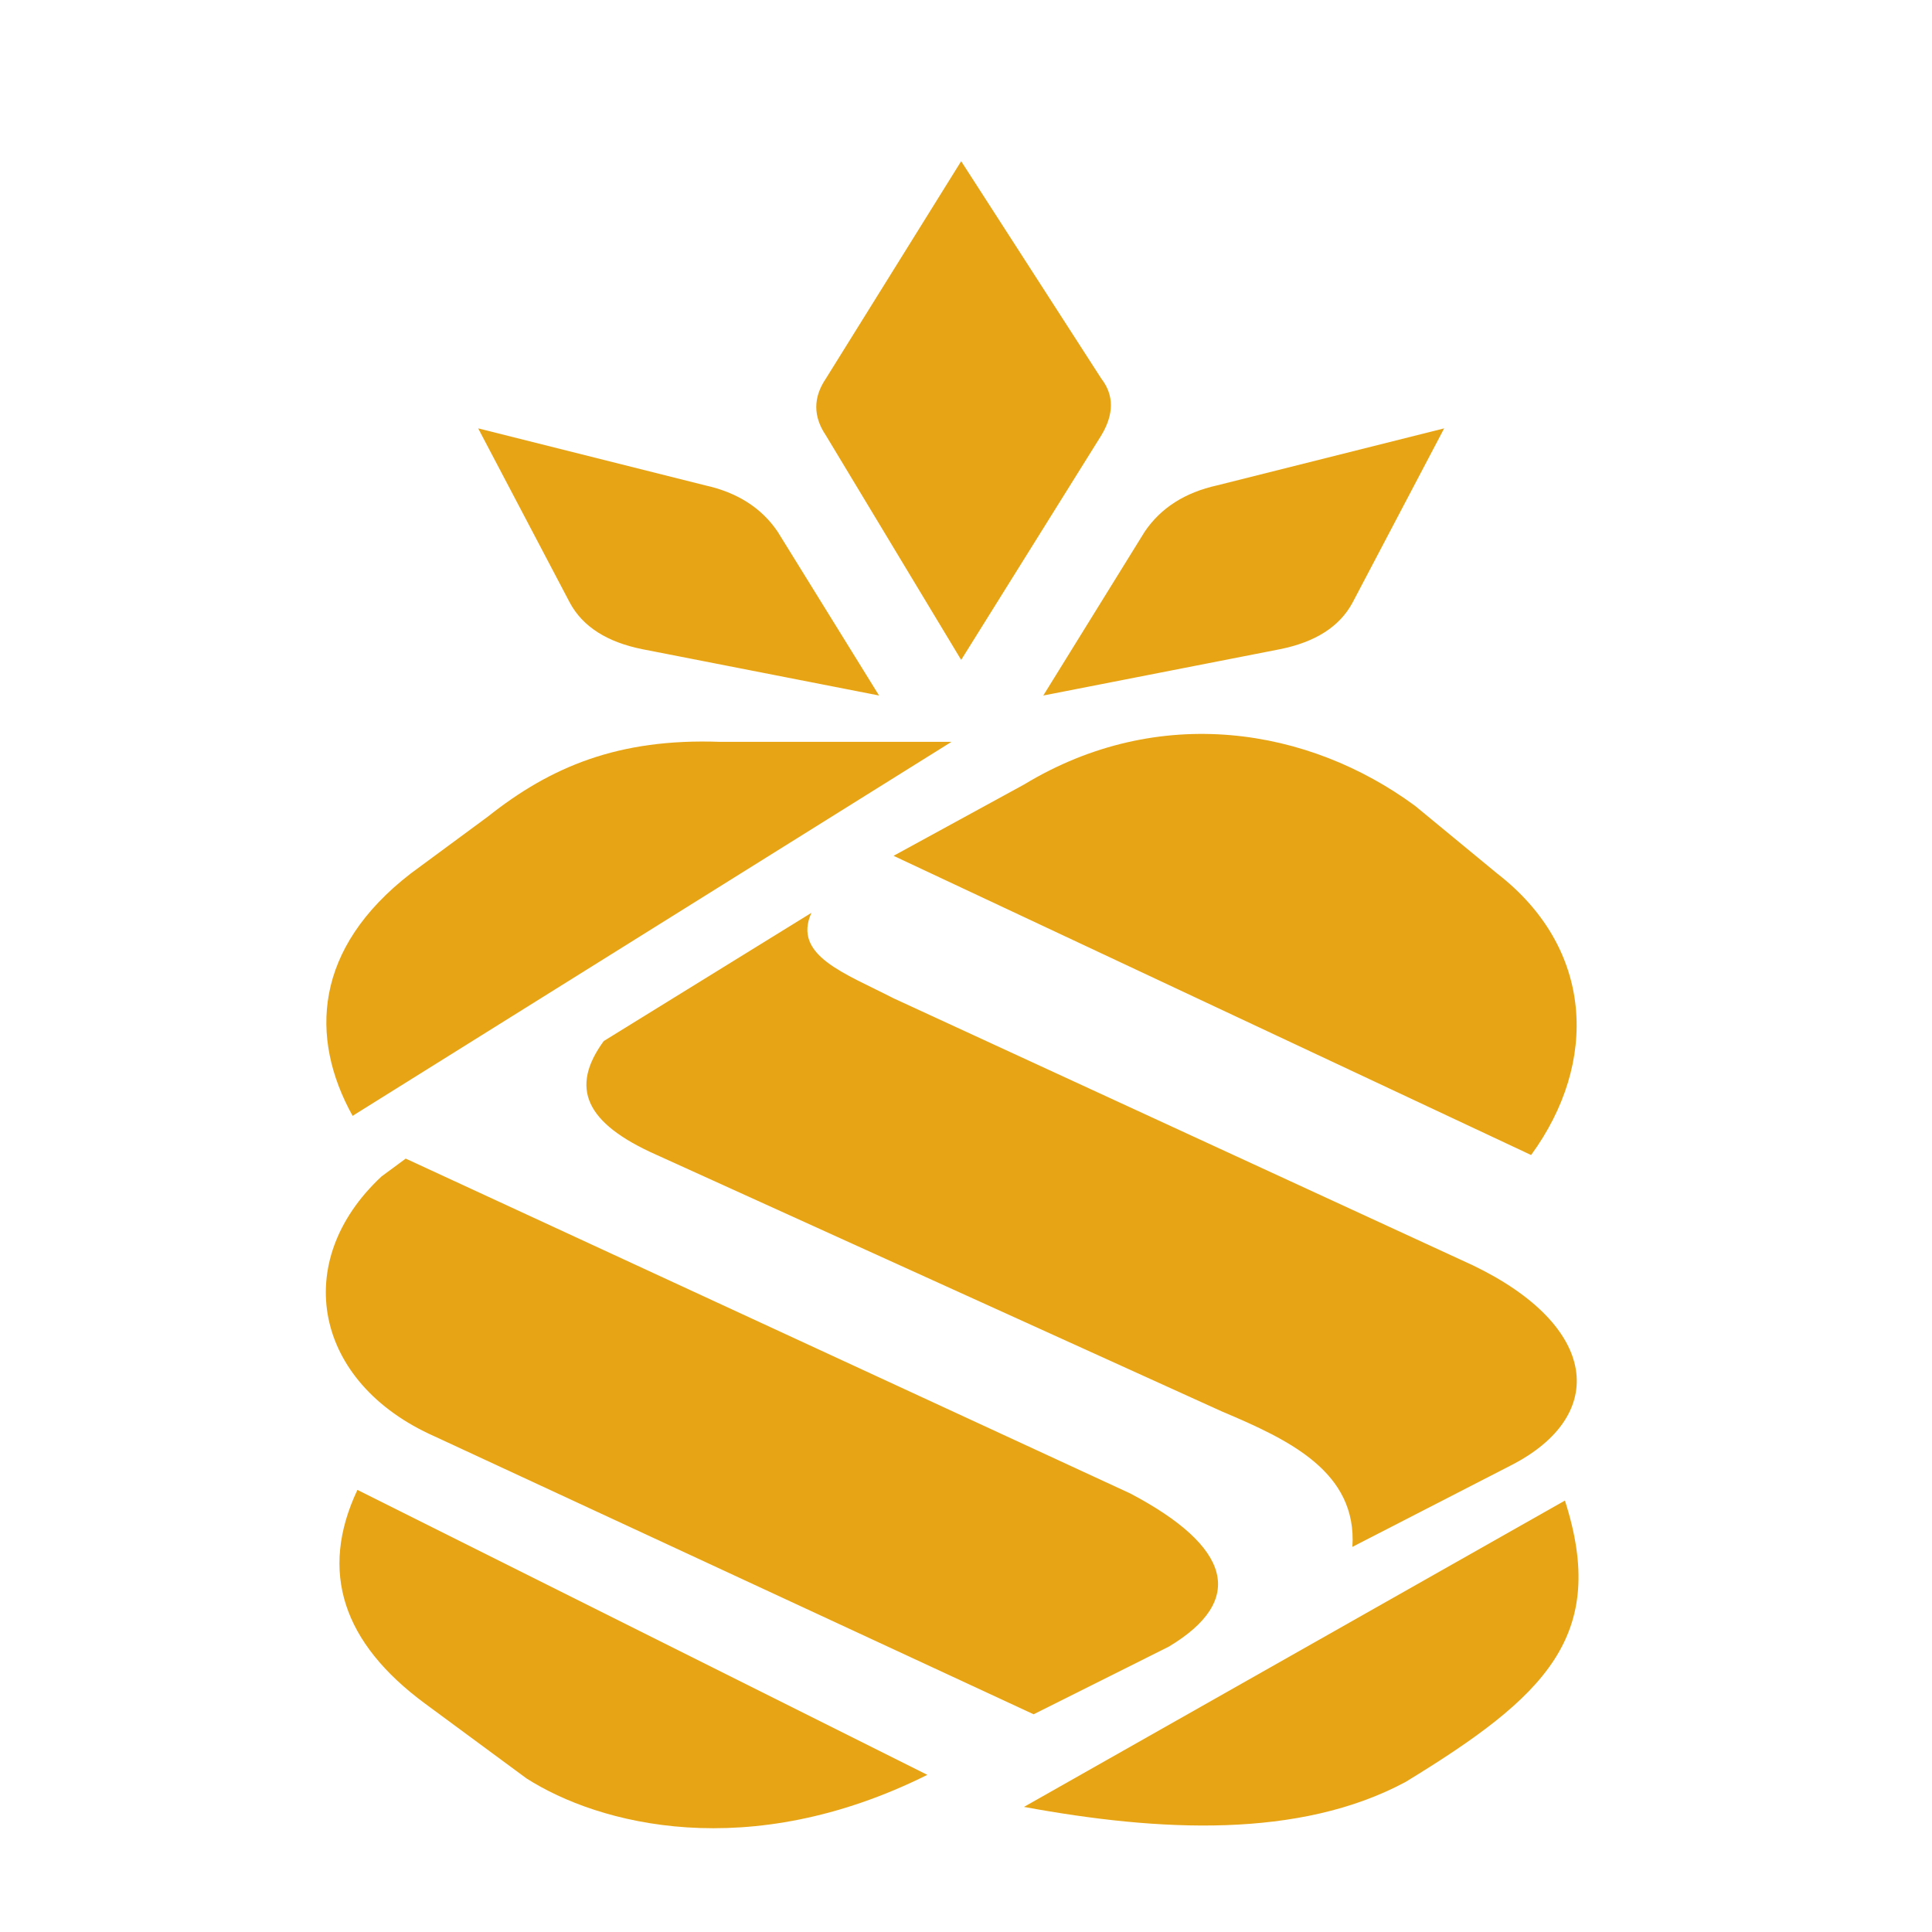
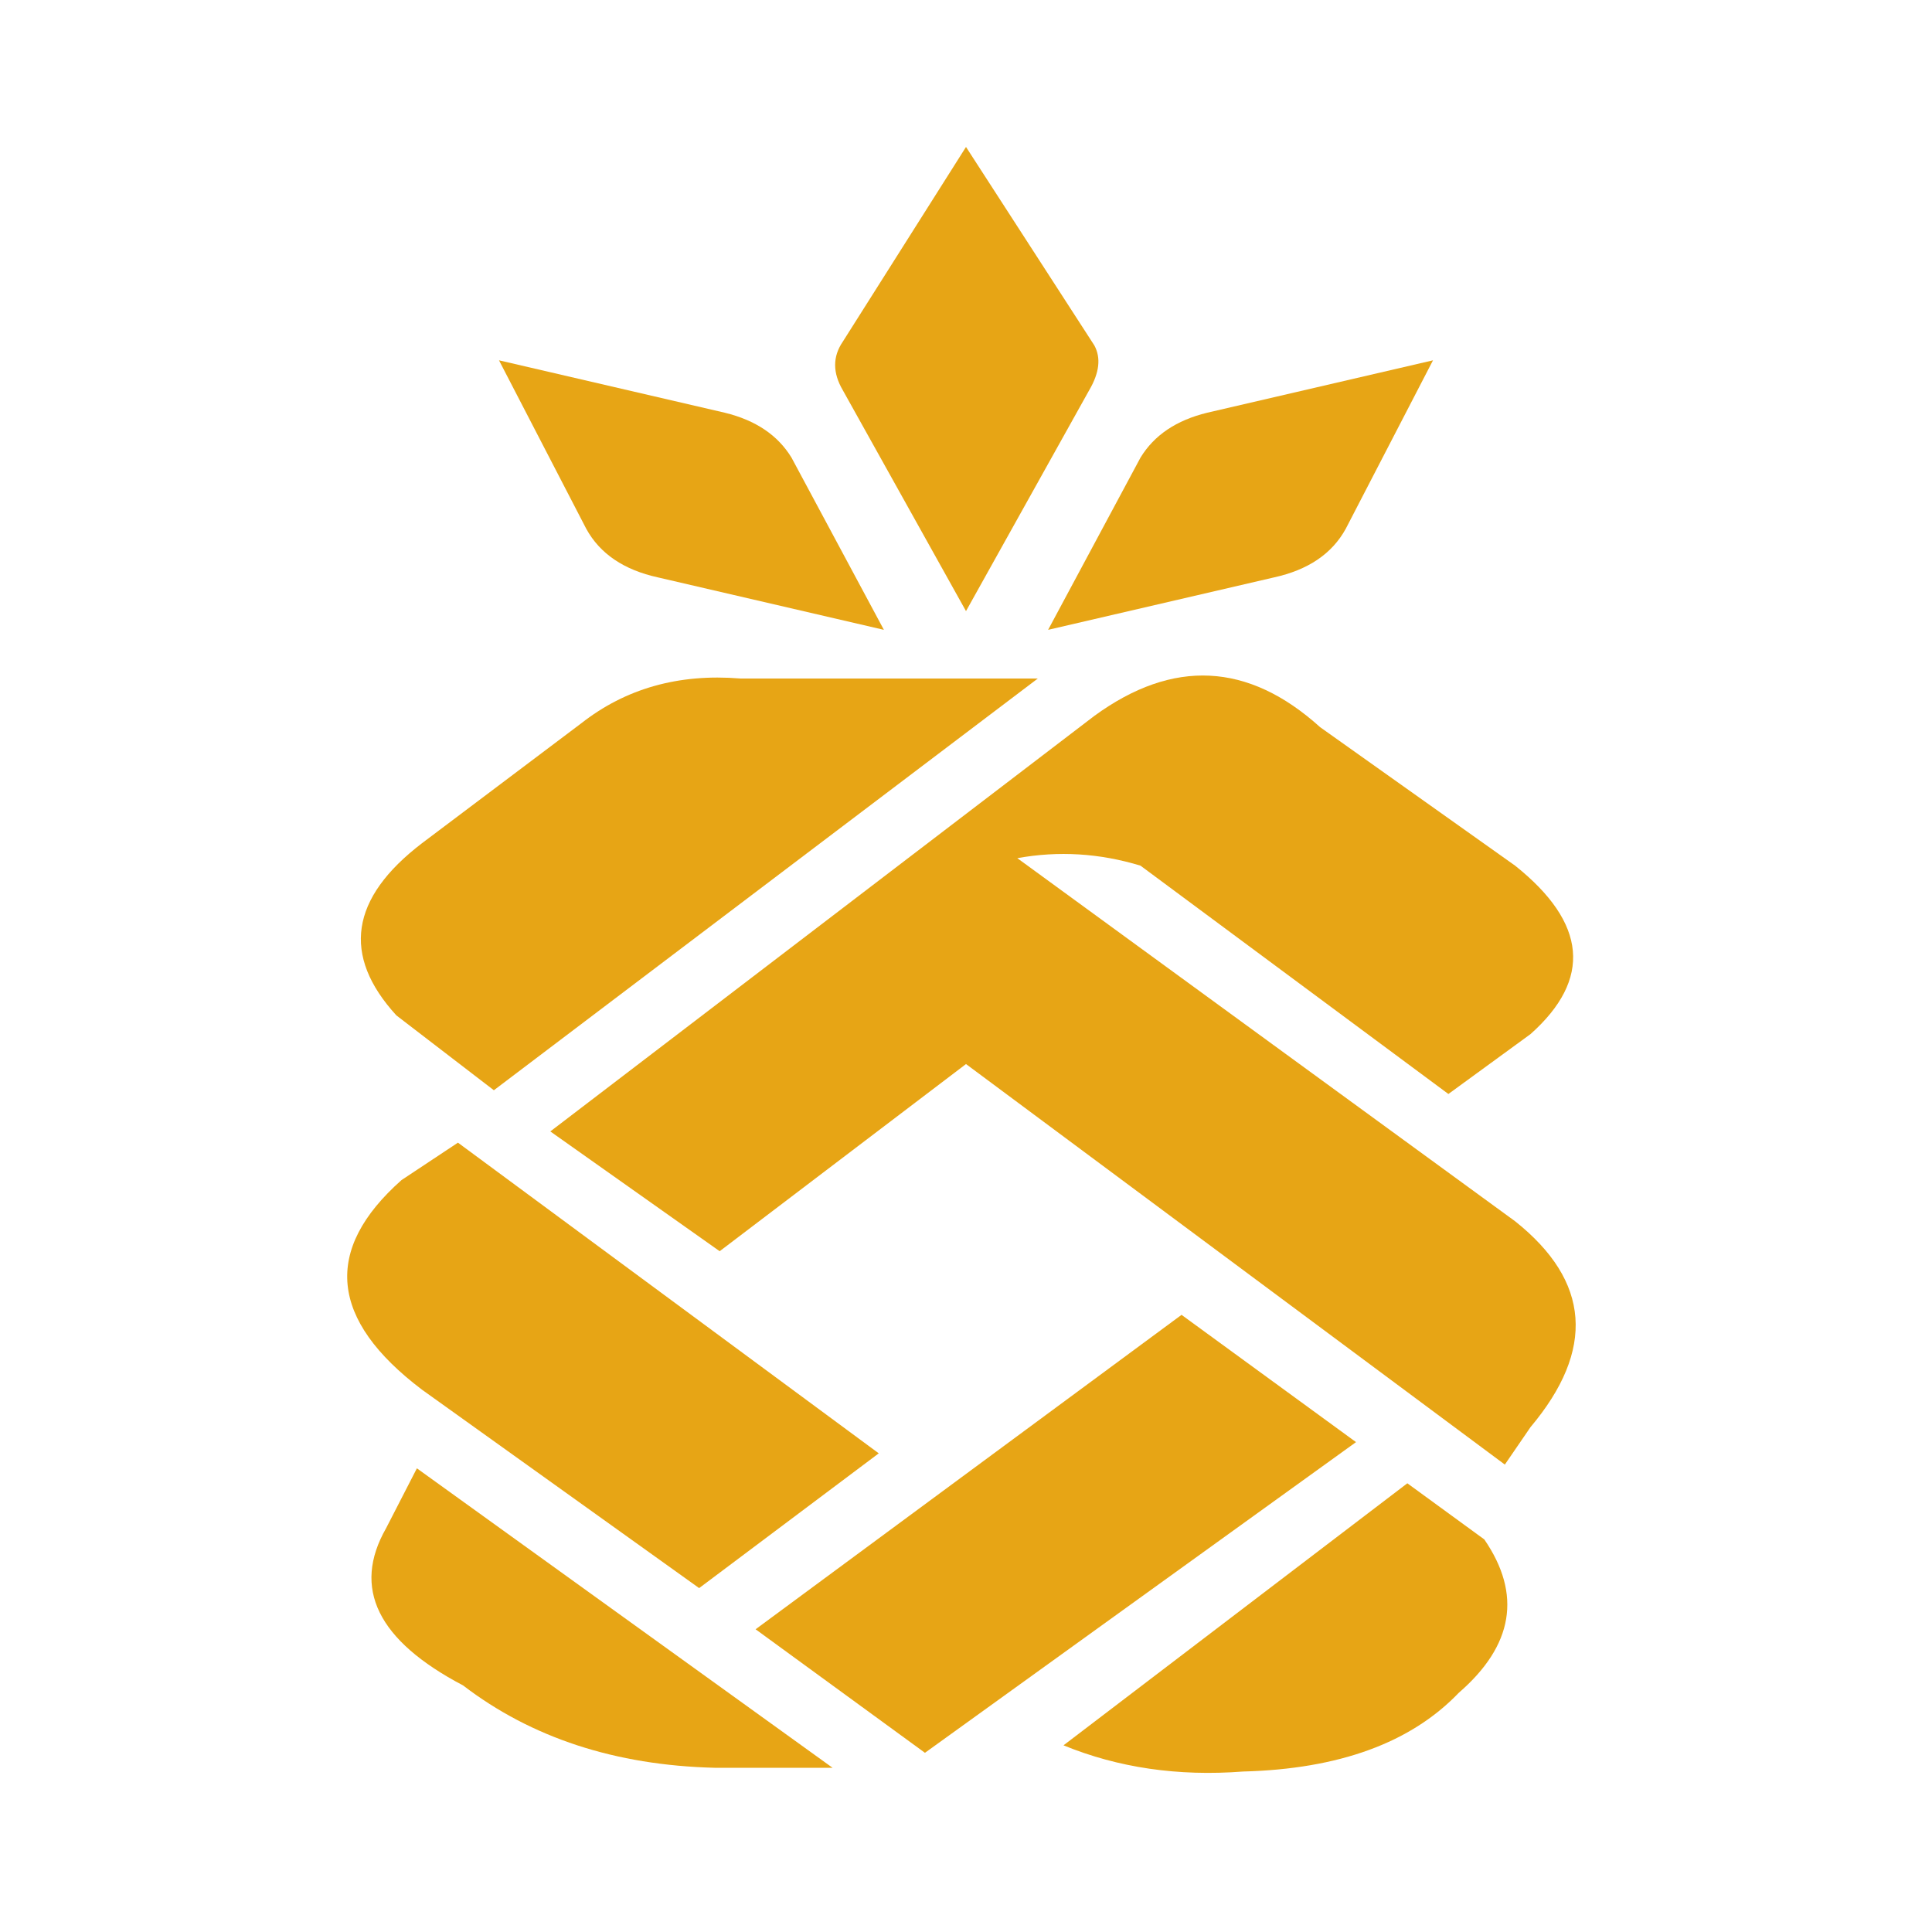
- <svg xmlns="http://www.w3.org/2000/svg" viewBox="0 0 320 320" role="img" aria-label="Pina S-Weave logo">
-   <g fill="#E7A515" fill-rule="evenodd" transform="translate(-160.8 -50) scale(0.8 0.59)">
-     <path d="M400 130 L429 191 Q433 198 429 207 L400 270 L372 207 Q368 199 372 191 Z" />
-     <path d="M300 205 L347 221 Q357 224 362 234 L383 280 L334 267 Q323 264 319 254 Z" />
-     <path d="M500 205 L453 221 Q443 224 438 234 L417 280 L466 267 Q477 264 481 254 Z" />
-     <path d="M398 293 L350 293 C329 292 315 300 302 314 L286 330 C266 351 265 376 274 398 Z" />
-     <path d="M386 325 L413 305 C441 282 472 289 494 311 L511 330 C531 351 532 383 518 409 Z" />
-     <path d="M369 341 C365 353 376 358 386 365 L506 440 C532 457 534 482 514 496 L481 519 C482 498 468 489 454 481 L337 409 C322 400 319 390 326 377 Z" />
-     <path d="M285 410 L435 504 C456 519 459 534 443 547 L415 566 L291 488 C266 473 261 439 280 415 Z" />
-     <path d="M275 503 L393 583 C356 608 325 597 310 584 L289 563 C272 546 267 526 275 503 Z" />
-     <path d="M413 592 L525 506 C534 544 521 561 492 585 C470 601 441 599 413 592 Z" />
+ <svg xmlns="http://www.w3.org/2000/svg" viewBox="0 0 320 320" role="img" aria-label="Pina Weave logo">
+   <g fill="#E7A515" fill-rule="evenodd" transform="translate(-492.8 -69.9) scale(0.85 0.62)">
+     <path d="M768 152 L793 205 Q795 210 792 217 L768 276 L744 217 Q741 210 744 204 Z" />
+     <path d="M677 209 L721 223 Q730 226 734 235 L752 281 L708 267 Q698 264 694 254 Z" />
+     <path d="M859 209 L815 223 Q806 226 802 235 L784 281 L828 267 Q838 264 842 254 Z" />
+     <path d="M782 294 L724 294 Q706 292 693 306 L662 338 Q641 360 657 384 L676 404 Z" />
+     <path d="M687 415 L793 304 Q816 281 837 307 L875 344 Q896 367 878 389 L862 405 L802 344 Q790 339 778 342 L875 439 Q897 463 878 494 L873 504 L768 397 L720 447 Z" />
+     <path d="M669 418 L751 501 L716 537 L662 484 Q635 456 658 428 Z" />
+     <path d="M760 581 L727 548 L810 464 L844 498 Z" />
+     <path d="M661 505 L742 585 L719 585 Q690 584 670 563 Q645 545 655 521 Z" />
+     <path d="M854 509 L869 524 Q880 546 864 565 Q850 585 822 586 Q803 588 787 579 Z" />
  </g>
</svg>
